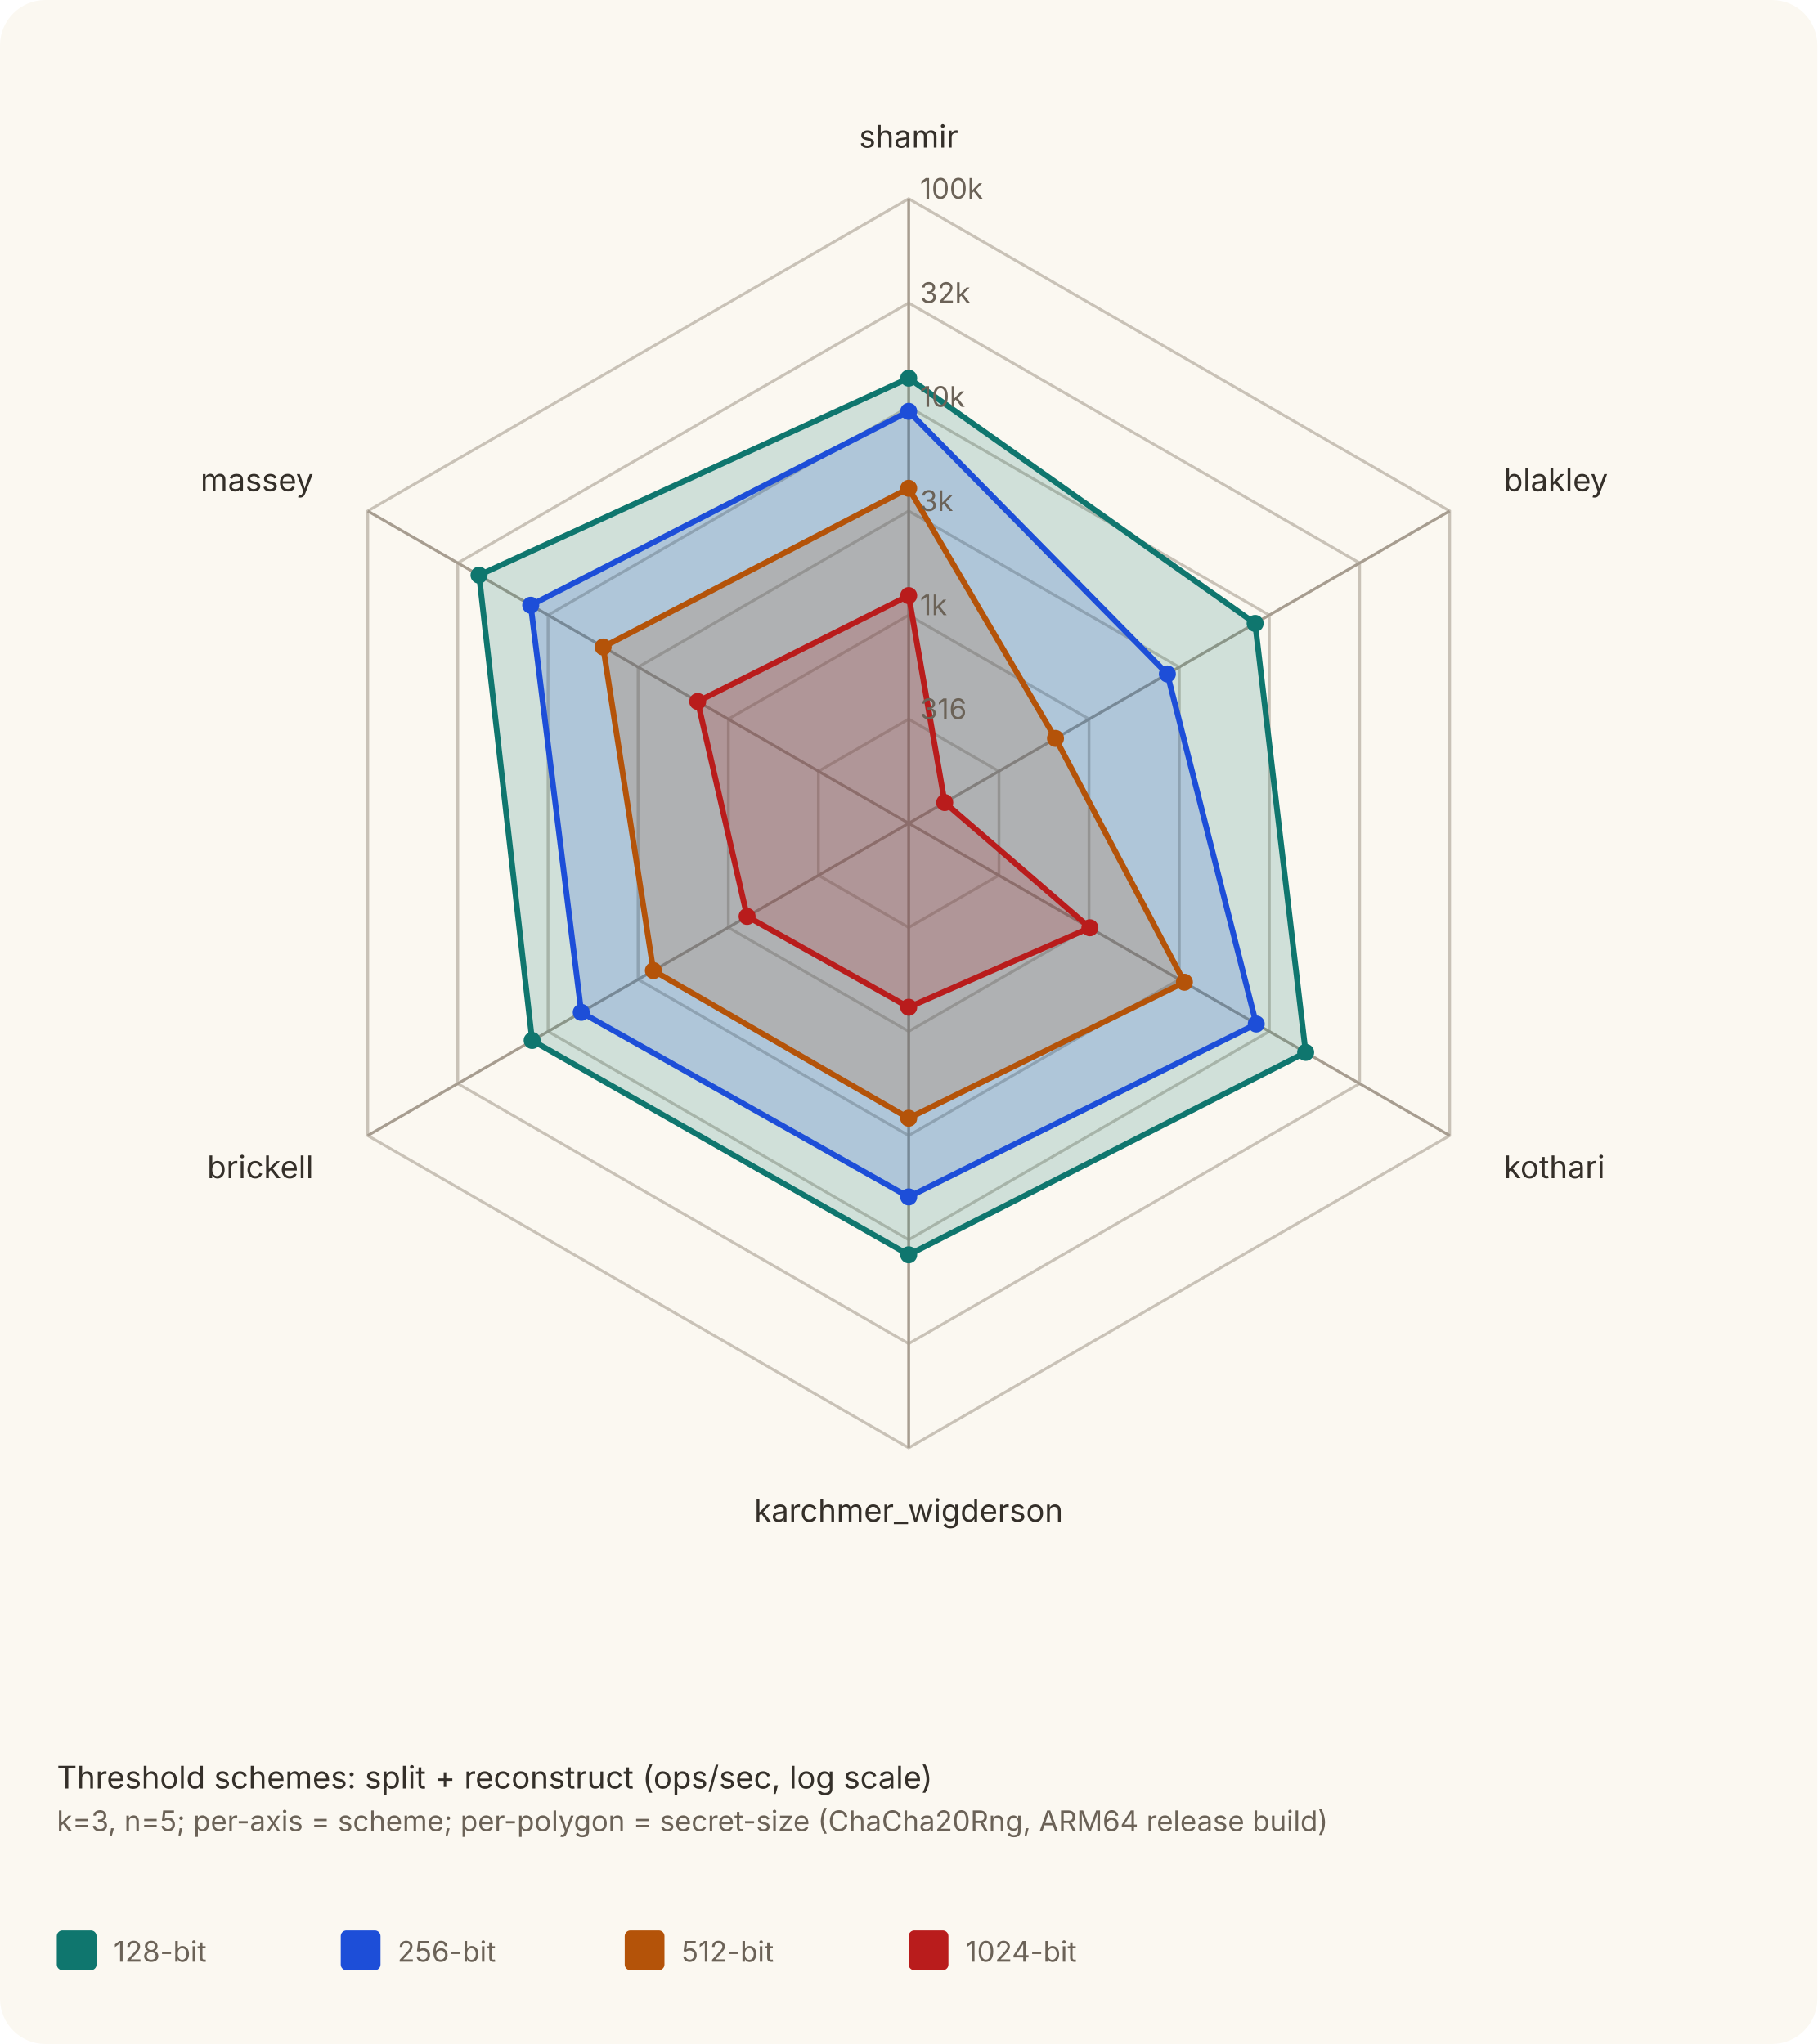
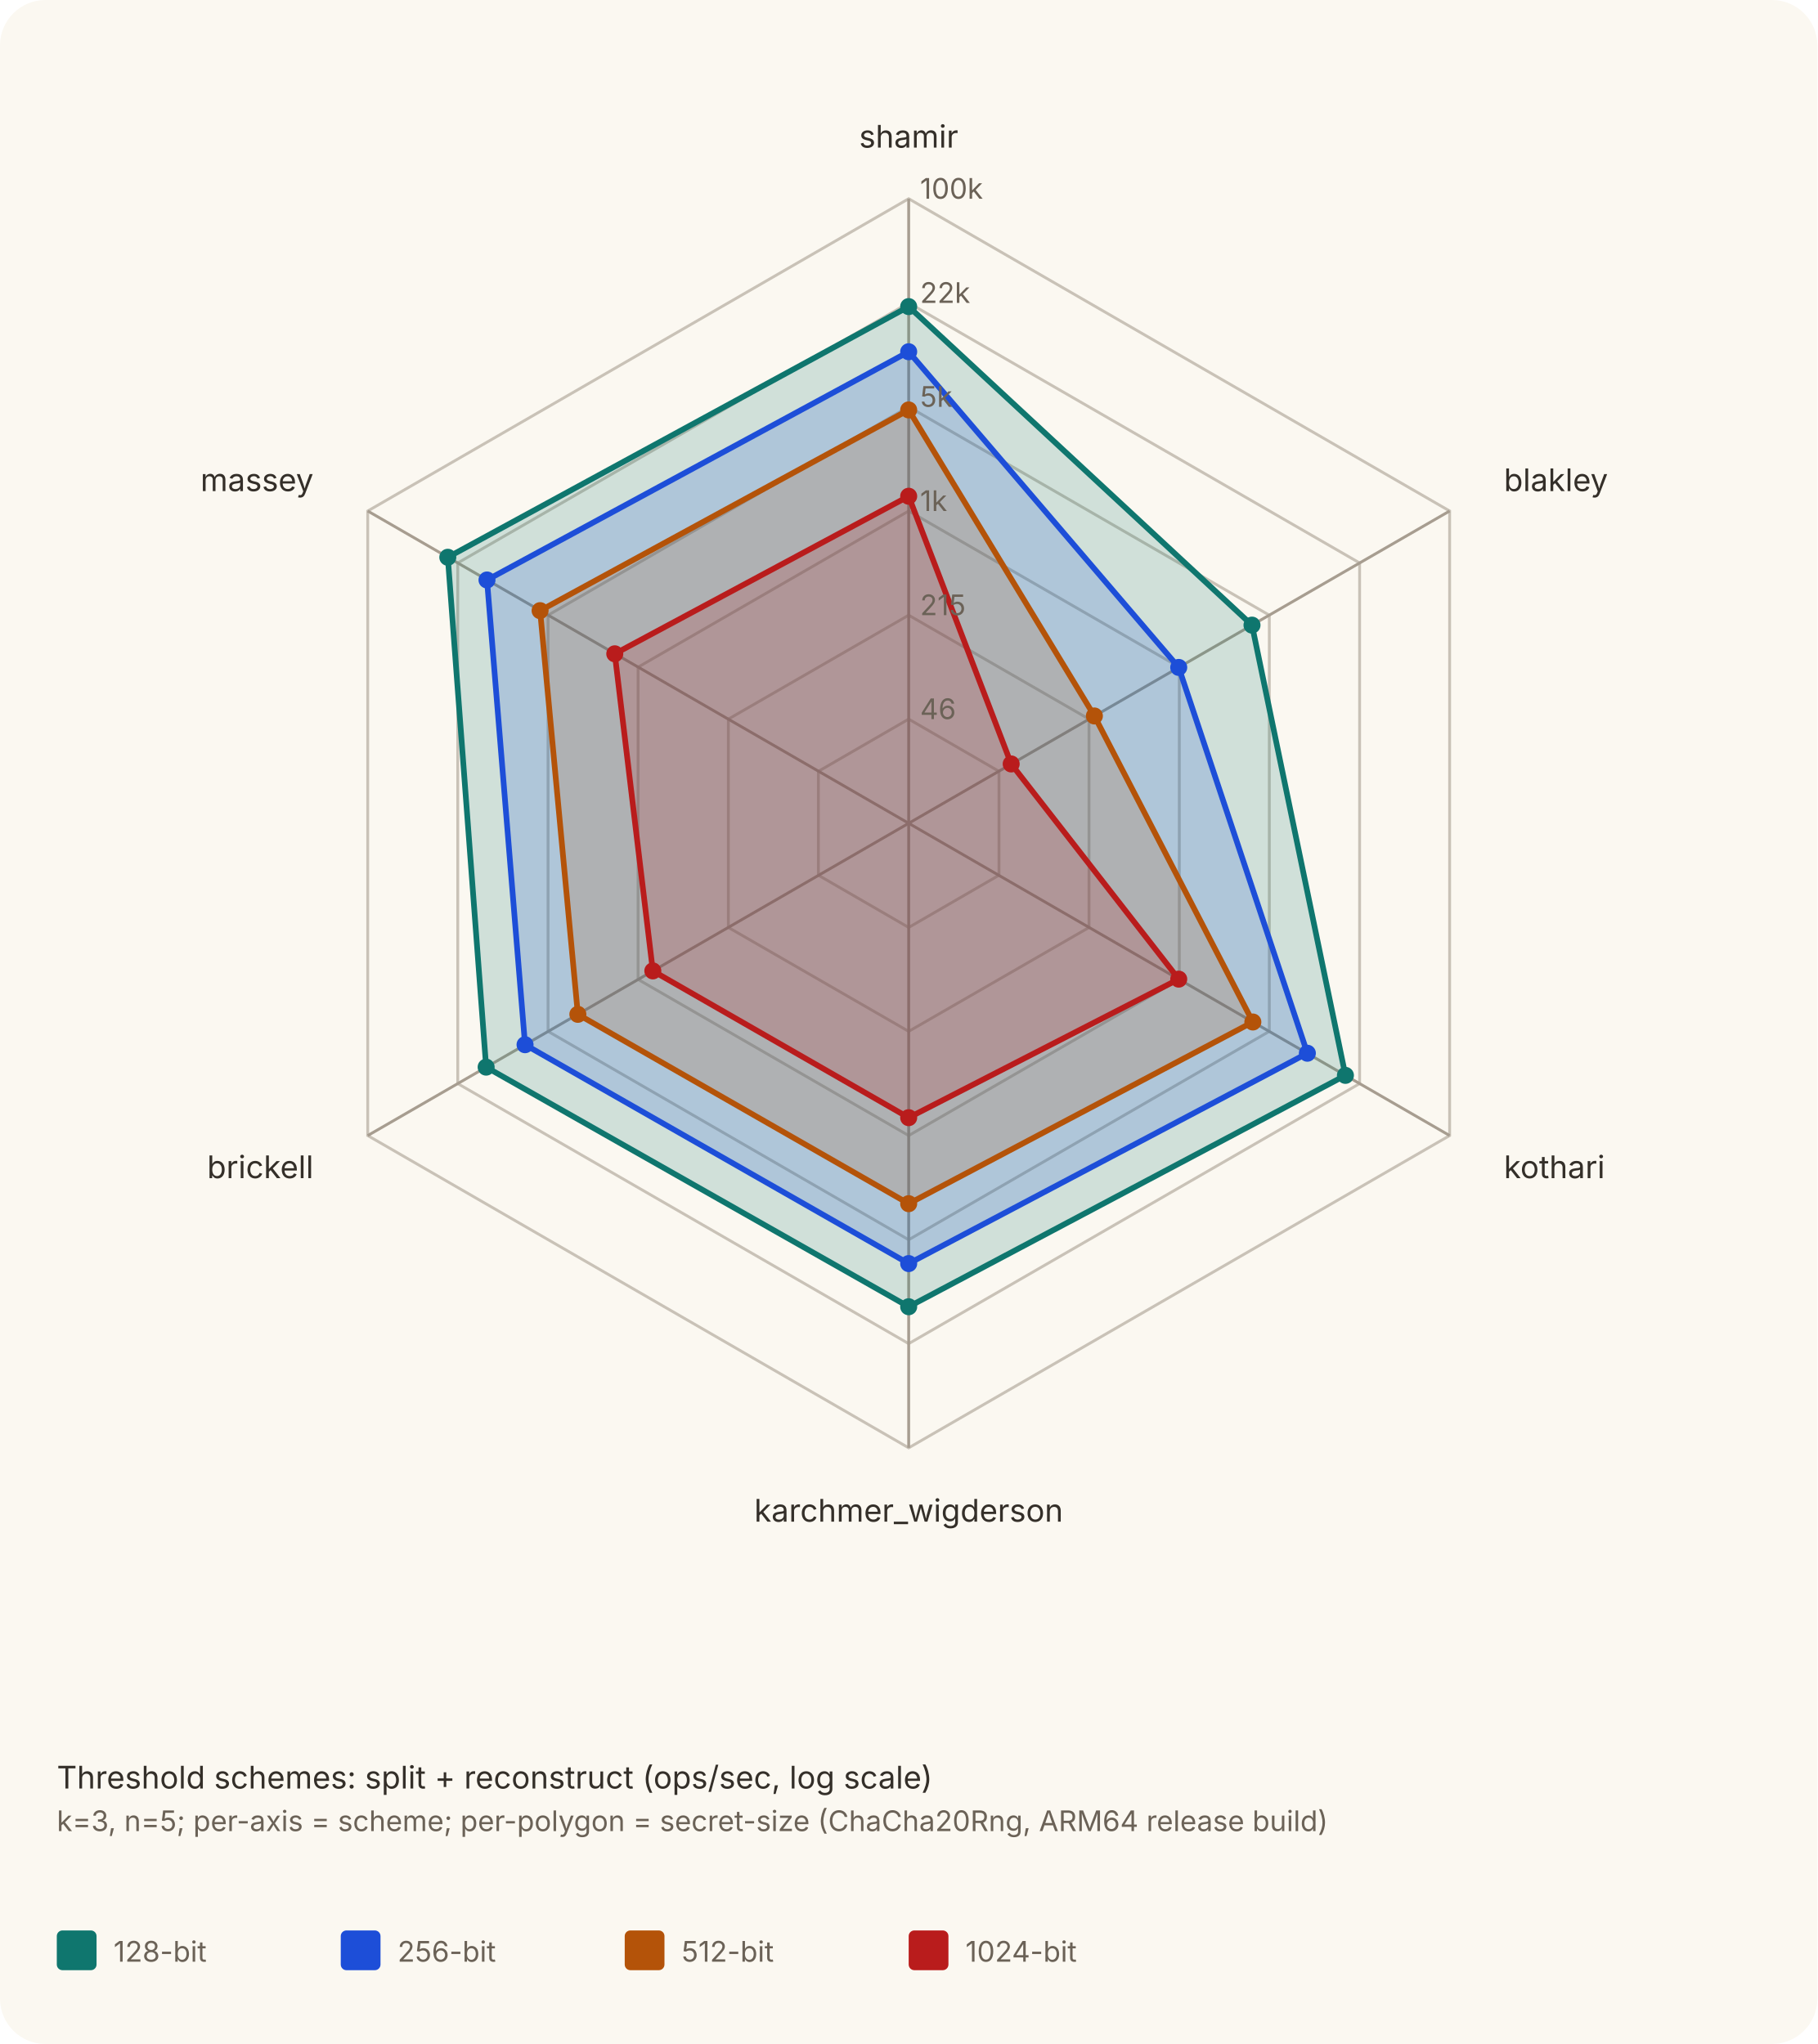
<svg xmlns="http://www.w3.org/2000/svg" width="640" height="720" viewBox="0 0 640 720" role="img" aria-labelledby="title desc">
  <style>
    .bg { fill: #fbf8f1; }
    .grid { fill: none; stroke: #c9c2b7; stroke-width: 1; }
    .axis { stroke: #a79d90; stroke-width: 1; }
    .label { fill: #342f29; font: 11px ui-sans-serif, -apple-system, BlinkMacSystemFont, "Segoe UI", sans-serif; }
    .small { fill: #6b6257; font: 10px ui-sans-serif, -apple-system, BlinkMacSystemFont, "Segoe UI", sans-serif; }
  </style>
  <rect class="bg" x="0" y="0" width="640" height="720" rx="16" />
  <polygon class="grid" points="320.0,253.3 351.8,271.7 351.8,308.3 320.0,326.7 288.2,308.3 288.2,271.7" />
  <polygon class="grid" points="320.0,216.7 383.5,253.3 383.5,326.7 320.0,363.3 256.5,326.7 256.5,253.3" />
  <polygon class="grid" points="320.0,180.0 415.3,235.0 415.3,345.0 320.0,400.0 224.7,345.0 224.7,235.0" />
  <polygon class="grid" points="320.0,143.3 447.0,216.7 447.0,363.3 320.0,436.7 193.0,363.3 193.0,216.7" />
  <polygon class="grid" points="320.0,106.7 478.8,198.3 478.8,381.7 320.0,473.3 161.2,381.7 161.2,198.3" />
  <polygon class="grid" points="320.0,70.0 510.5,180.0 510.5,400.0 320.0,510.0 129.5,400.0 129.5,180.0" />
  <line class="axis" x1="320" y1="290" x2="320.0" y2="70.0" />
  <line class="axis" x1="320" y1="290" x2="510.5" y2="180.0" />
  <line class="axis" x1="320" y1="290" x2="510.5" y2="400.0" />
  <line class="axis" x1="320" y1="290" x2="320.0" y2="510.0" />
  <line class="axis" x1="320" y1="290" x2="129.5" y2="400.0" />
  <line class="axis" x1="320" y1="290" x2="129.5" y2="180.0" />
-   <polygon points="320.0,133.2 442.0,219.6 459.8,370.7 320.0,442.0 187.4,366.5 168.7,202.6" fill="#0f766e" fill-opacity="0.18" stroke="#0f766e" stroke-width="2" />
-   <circle cx="320.0" cy="133.2" r="3" fill="#0f766e" />
-   <circle cx="442.0" cy="219.6" r="3" fill="#0f766e" />
-   <circle cx="459.8" cy="370.7" r="3" fill="#0f766e" />
-   <circle cx="320.0" cy="442.0" r="3" fill="#0f766e" />
-   <circle cx="187.4" cy="366.5" r="3" fill="#0f766e" />
-   <circle cx="168.7" cy="202.6" r="3" fill="#0f766e" />
-   <polygon points="320.0,144.9 411.1,237.4 442.4,360.7 320.0,421.6 204.7,356.6 186.9,213.2" fill="#1d4ed8" fill-opacity="0.18" stroke="#1d4ed8" stroke-width="2" />
-   <circle cx="320.0" cy="144.9" r="3" fill="#1d4ed8" />
-   <circle cx="411.1" cy="237.4" r="3" fill="#1d4ed8" />
-   <circle cx="442.4" cy="360.7" r="3" fill="#1d4ed8" />
-   <circle cx="320.0" cy="421.6" r="3" fill="#1d4ed8" />
-   <circle cx="204.7" cy="356.6" r="3" fill="#1d4ed8" />
-   <circle cx="186.9" cy="213.2" r="3" fill="#1d4ed8" />
-   <polygon points="320.0,172.0 371.7,260.1 417.1,346.0 320.0,393.9 230.1,341.9 212.4,227.9" fill="#b45309" fill-opacity="0.18" stroke="#b45309" stroke-width="2" />
-   <circle cx="320.0" cy="172.0" r="3" fill="#b45309" />
-   <circle cx="371.7" cy="260.1" r="3" fill="#b45309" />
-   <circle cx="417.1" cy="346.0" r="3" fill="#b45309" />
-   <circle cx="320.0" cy="393.9" r="3" fill="#b45309" />
-   <circle cx="230.1" cy="341.9" r="3" fill="#b45309" />
-   <circle cx="212.4" cy="227.9" r="3" fill="#b45309" />
-   <polygon points="320.0,209.8 332.7,282.7 383.8,326.8 320.0,354.8 263.1,322.8 245.7,247.1" fill="#b91c1c" fill-opacity="0.18" stroke="#b91c1c" stroke-width="2" />
-   <circle cx="320.0" cy="209.8" r="3" fill="#b91c1c" />
-   <circle cx="332.7" cy="282.7" r="3" fill="#b91c1c" />
-   <circle cx="383.8" cy="326.8" r="3" fill="#b91c1c" />
-   <circle cx="320.0" cy="354.8" r="3" fill="#b91c1c" />
-   <circle cx="263.1" cy="322.8" r="3" fill="#b91c1c" />
-   <circle cx="245.7" cy="247.1" r="3" fill="#b91c1c" />
+   <polygon points="320.0,108.0 440.9,220.2 473.8,378.8 320.0,460.3 171.2,375.9 157.7,196.3" fill="#0f766e" fill-opacity="0.18" stroke="#0f766e" stroke-width="2" />
+   <circle cx="320.0" cy="108.0" r="3" fill="#0f766e" />
+   <circle cx="440.9" cy="220.2" r="3" fill="#0f766e" />
+   <circle cx="473.8" cy="378.8" r="3" fill="#0f766e" />
+   <circle cx="320.0" cy="460.3" r="3" fill="#0f766e" />
+   <circle cx="171.2" cy="375.9" r="3" fill="#0f766e" />
+   <circle cx="157.7" cy="196.3" r="3" fill="#0f766e" />
+   <polygon points="320.0,123.9 415.1,235.1 460.4,371.0 320.0,445.1 184.9,368.0 171.5,204.3" fill="#1d4ed8" fill-opacity="0.18" stroke="#1d4ed8" stroke-width="2" />
+   <circle cx="320.0" cy="123.9" r="3" fill="#1d4ed8" />
+   <circle cx="415.1" cy="235.1" r="3" fill="#1d4ed8" />
+   <circle cx="460.4" cy="371.0" r="3" fill="#1d4ed8" />
+   <circle cx="320.0" cy="445.1" r="3" fill="#1d4ed8" />
+   <circle cx="184.9" cy="368.0" r="3" fill="#1d4ed8" />
+   <circle cx="171.5" cy="204.3" r="3" fill="#1d4ed8" />
+   <polygon points="320.0,144.4 385.4,252.2 441.2,360.0 320.0,424.0 203.5,357.3 190.2,215.1" fill="#b45309" fill-opacity="0.18" stroke="#b45309" stroke-width="2" />
+   <circle cx="320.0" cy="144.4" r="3" fill="#b45309" />
+   <circle cx="385.4" cy="252.2" r="3" fill="#b45309" />
+   <circle cx="441.2" cy="360.0" r="3" fill="#b45309" />
+   <circle cx="320.0" cy="424.0" r="3" fill="#b45309" />
+   <circle cx="203.5" cy="357.3" r="3" fill="#b45309" />
+   <circle cx="190.2" cy="215.1" r="3" fill="#b45309" />
+   <polygon points="320.0,174.8 356.1,269.1 415.1,344.9 320.0,393.7 229.9,342.0 216.5,230.3" fill="#b91c1c" fill-opacity="0.18" stroke="#b91c1c" stroke-width="2" />
+   <circle cx="320.0" cy="174.8" r="3" fill="#b91c1c" />
+   <circle cx="356.1" cy="269.1" r="3" fill="#b91c1c" />
+   <circle cx="415.1" cy="344.9" r="3" fill="#b91c1c" />
+   <circle cx="320.0" cy="393.7" r="3" fill="#b91c1c" />
+   <circle cx="229.9" cy="342.0" r="3" fill="#b91c1c" />
+   <circle cx="216.5" cy="230.3" r="3" fill="#b91c1c" />
  <text class="label" x="320.0" y="52.0" text-anchor="middle">shamir</text>
  <text class="label" x="529.6" y="173.0" text-anchor="start">blakley</text>
  <text class="label" x="529.6" y="415.0" text-anchor="start">kothari</text>
  <text class="label" x="320.0" y="536.0" text-anchor="middle">karchmer_wigderson</text>
  <text class="label" x="110.4" y="415.0" text-anchor="end">brickell</text>
  <text class="label" x="110.4" y="173.0" text-anchor="end">massey</text>
-   <text class="small" x="324.0" y="253.3">316</text>
-   <text class="small" x="324.0" y="216.7">1k</text>
-   <text class="small" x="324.0" y="180.0">3k</text>
-   <text class="small" x="324.0" y="143.3">10k</text>
-   <text class="small" x="324.0" y="106.7">32k</text>
+   <text class="small" x="324.0" y="253.3">46</text>
+   <text class="small" x="324.0" y="216.7">215</text>
+   <text class="small" x="324.0" y="180.0">1k</text>
+   <text class="small" x="324.0" y="143.3">5k</text>
+   <text class="small" x="324.0" y="106.7">22k</text>
  <text class="small" x="324.0" y="70.0">100k</text>
  <text class="label" x="20" y="630" font-weight="bold">Threshold schemes: split + reconstruct (ops/sec, log scale)</text>
  <text class="small" x="20" y="645">k=3, n=5; per-axis = scheme; per-polygon = secret-size (ChaCha20Rng, ARM64 release build)</text>
  <rect x="20.0" y="680.0" width="14" height="14" fill="#0f766e" rx="2" />
  <text class="small" x="40.0" y="691.0">128-bit</text>
  <rect x="120.0" y="680.0" width="14" height="14" fill="#1d4ed8" rx="2" />
  <text class="small" x="140.0" y="691.0">256-bit</text>
  <rect x="220.0" y="680.0" width="14" height="14" fill="#b45309" rx="2" />
  <text class="small" x="240.0" y="691.0">512-bit</text>
  <rect x="320.0" y="680.0" width="14" height="14" fill="#b91c1c" rx="2" />
  <text class="small" x="340.0" y="691.0">1024-bit</text>
</svg>
